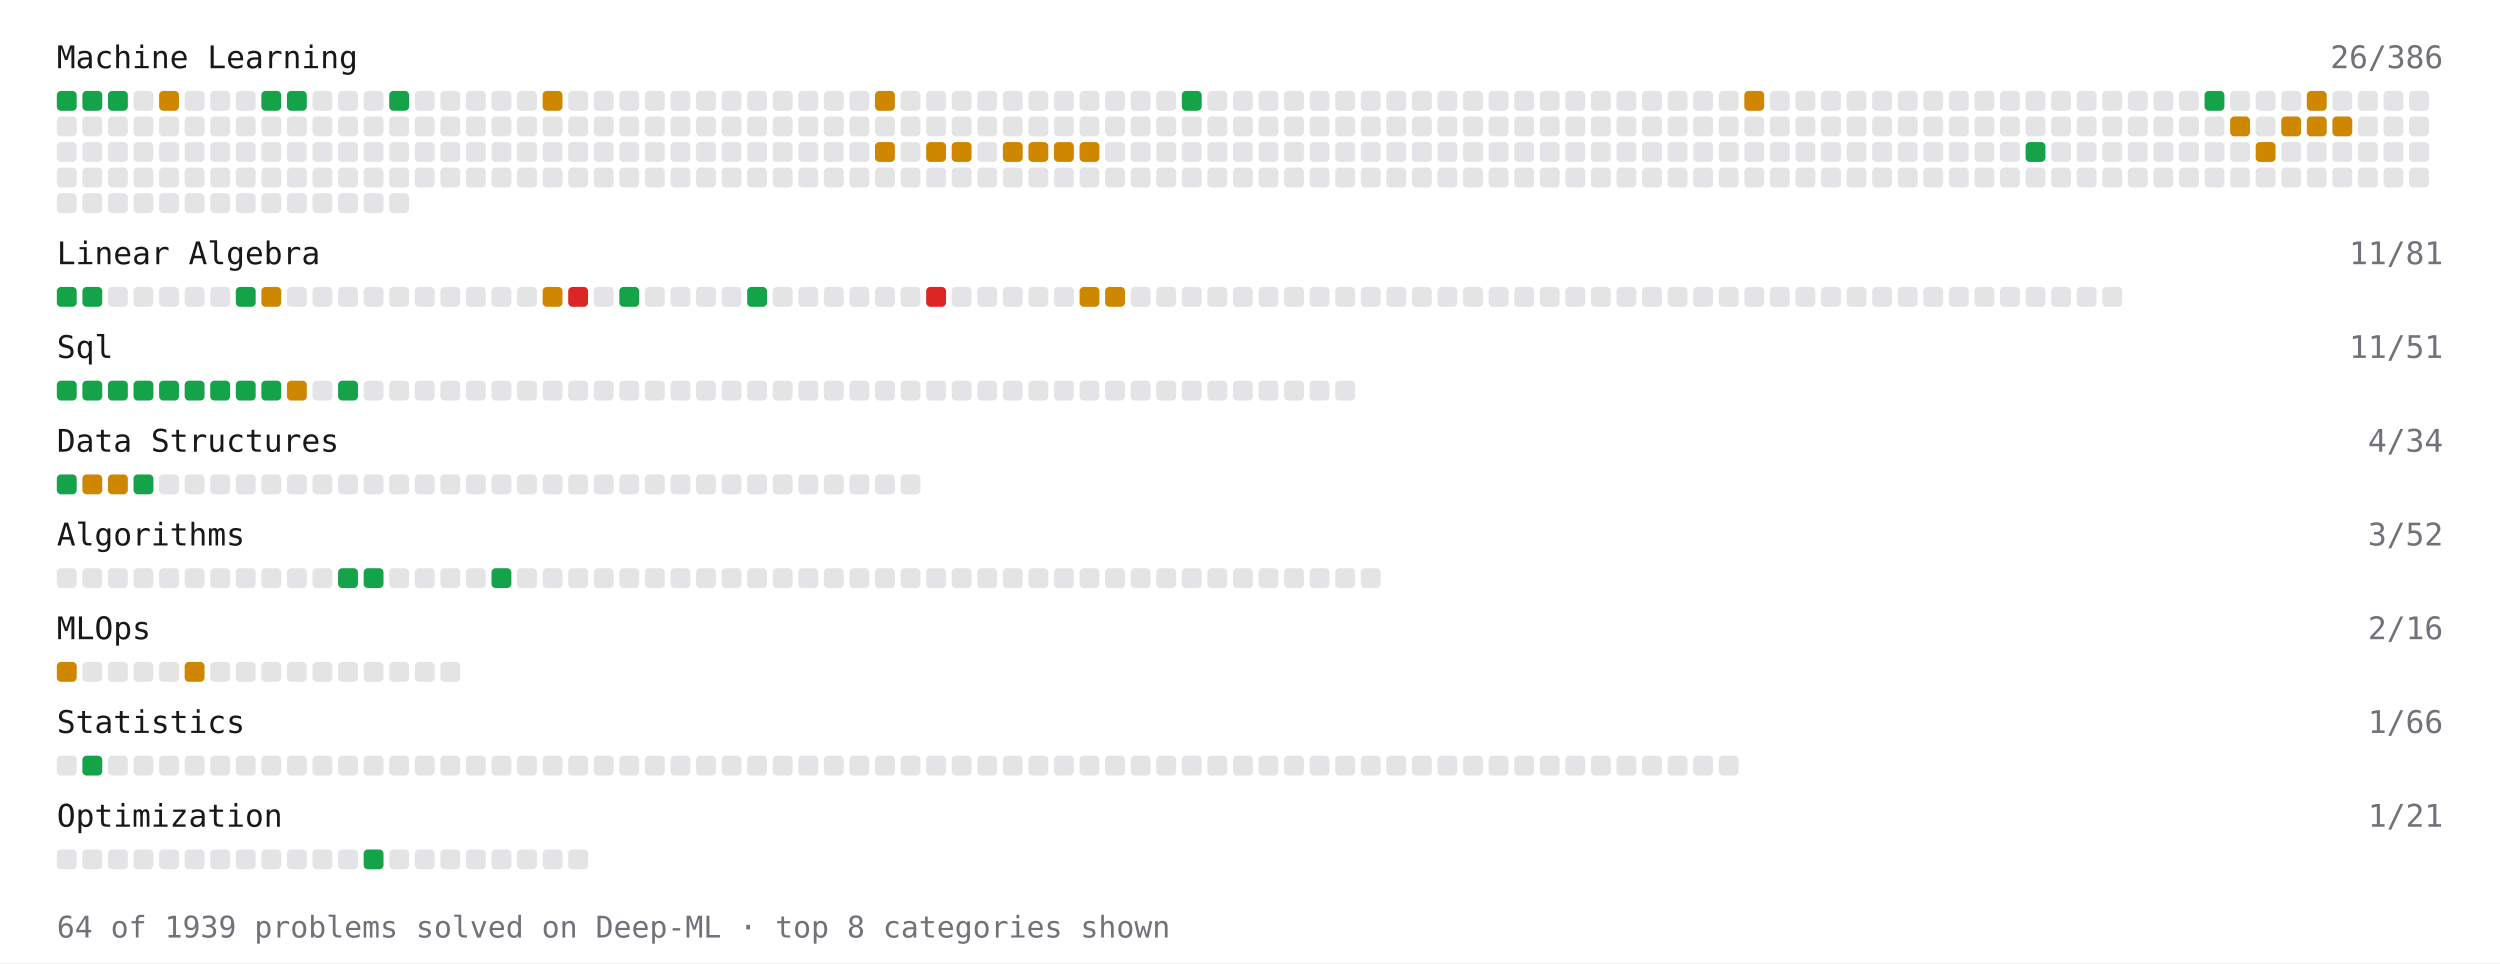
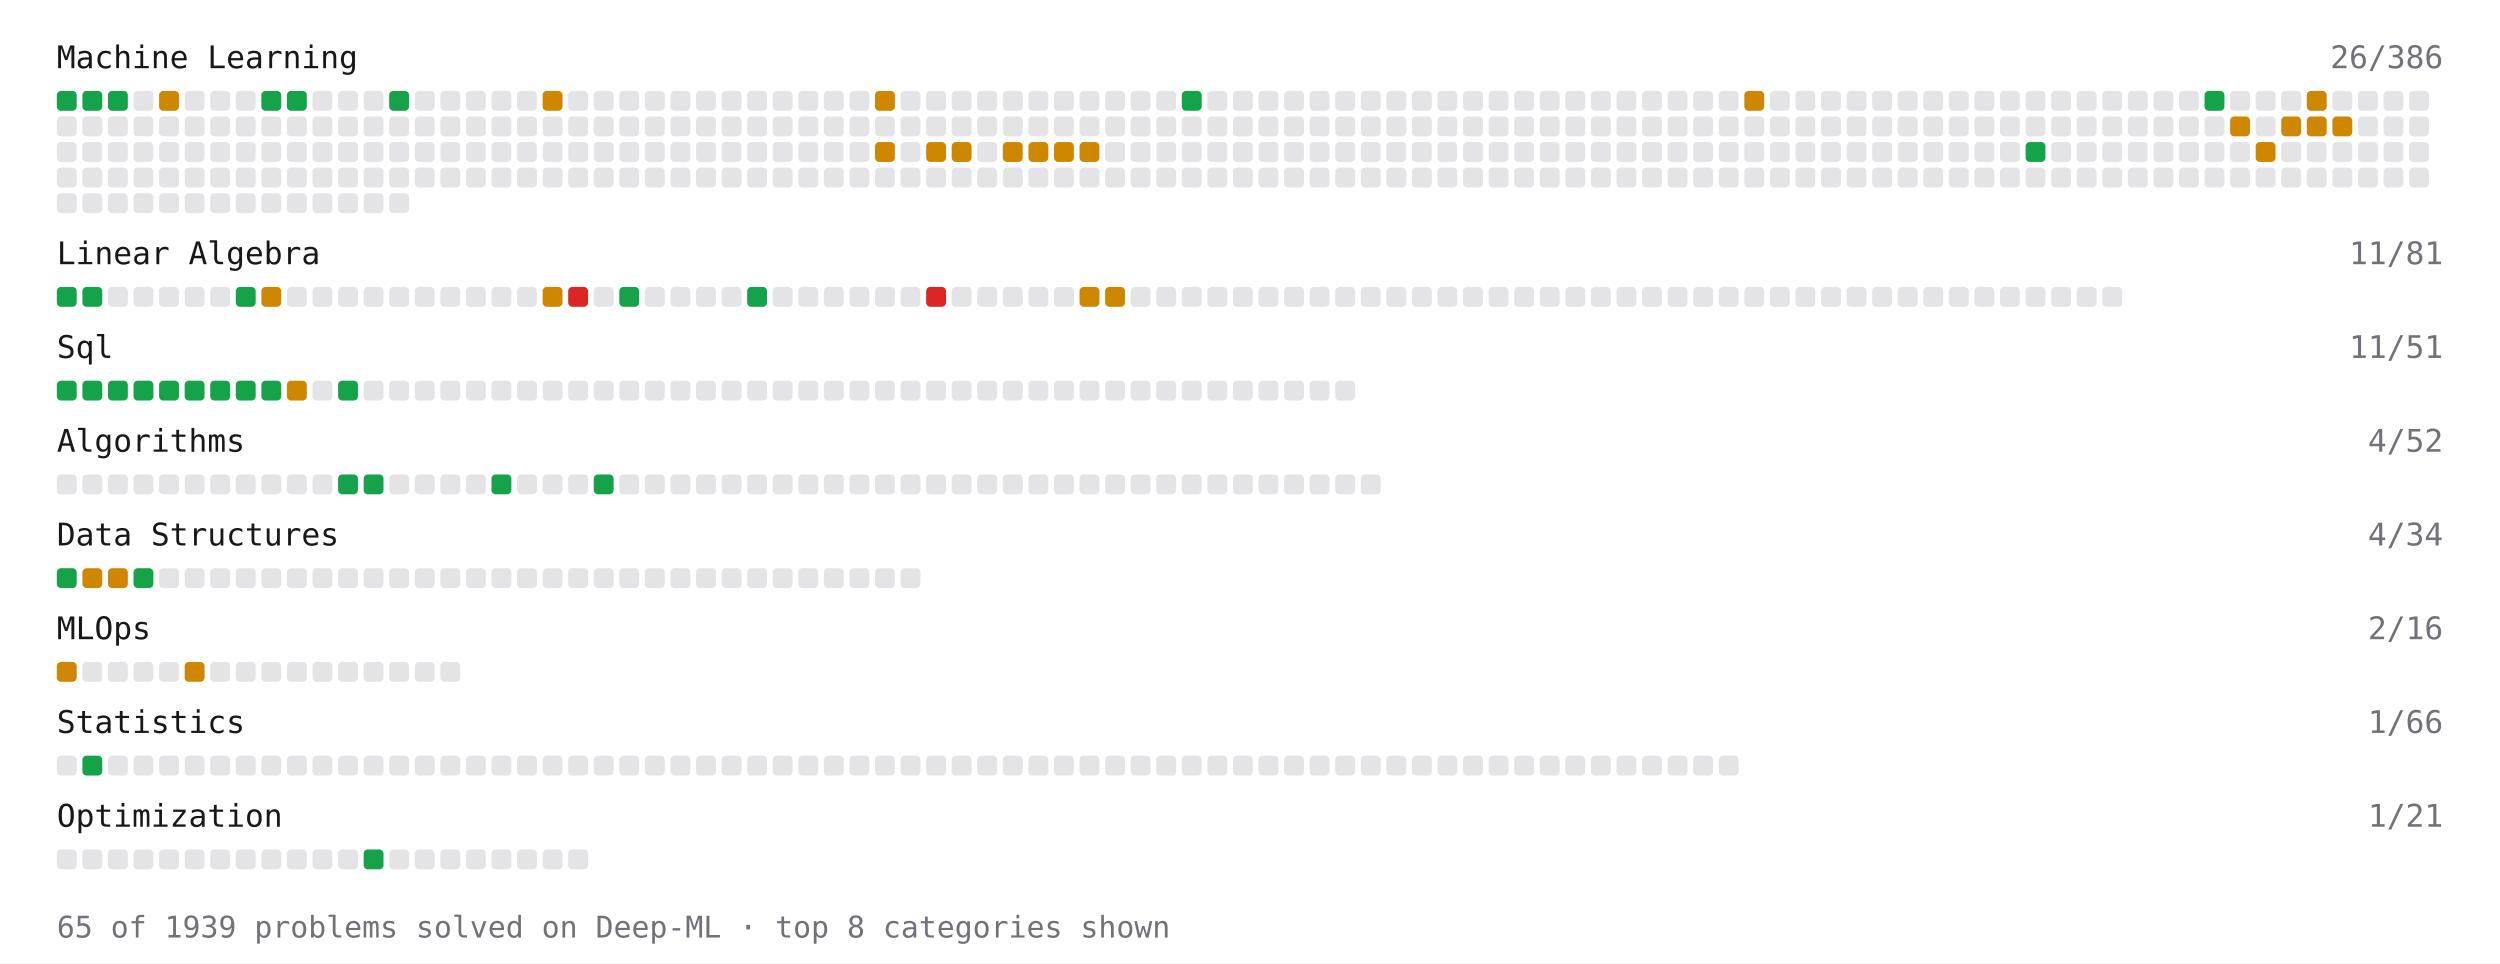
- <svg xmlns="http://www.w3.org/2000/svg" width="880" height="339" viewBox="0 0 880 339" role="img" aria-label="Deep-ML coverage: 64 of 1939 problems solved">
+ <svg xmlns="http://www.w3.org/2000/svg" width="880" height="339" viewBox="0 0 880 339" role="img" aria-label="Deep-ML coverage: 65 of 1939 problems solved">
  <style>
  .bg{fill:#ffffff}.tx{fill:#18181b}.dim{fill:#71717a}.none{fill:#e4e4e7}
  .e{fill:#15a349}.m{fill:#d08700}.h{fill:#dc2626}.u{fill:#a1a1aa}
  @media (prefers-color-scheme:dark){
    .bg{fill:#0b0b0d}.tx{fill:#fafafa}.dim{fill:#8b8b95}.none{fill:#26262b}
    .e{fill:#34d27b}.m{fill:#f5b13d}.h{fill:#f76d6d}.u{fill:#5c5c66}
  }
</style>
  <rect width="880" height="339" class="bg" />
  <text x="20" y="24" class="tx" font-size="11" font-family="ui-monospace,monospace">Machine Learning</text>
  <text x="860" y="24" class="dim" font-size="11" text-anchor="end" font-family="ui-monospace,monospace">26/386</text>
  <rect x="20" y="32" width="7" height="7" rx="1.5" class="e" />
  <rect x="29" y="32" width="7" height="7" rx="1.5" class="e" />
  <rect x="38" y="32" width="7" height="7" rx="1.5" class="e" />
  <rect x="47" y="32" width="7" height="7" rx="1.5" class="none" />
  <rect x="56" y="32" width="7" height="7" rx="1.5" class="m" />
  <rect x="65" y="32" width="7" height="7" rx="1.5" class="none" />
  <rect x="74" y="32" width="7" height="7" rx="1.5" class="none" />
  <rect x="83" y="32" width="7" height="7" rx="1.5" class="none" />
  <rect x="92" y="32" width="7" height="7" rx="1.5" class="e" />
  <rect x="101" y="32" width="7" height="7" rx="1.5" class="e" />
  <rect x="110" y="32" width="7" height="7" rx="1.5" class="none" />
  <rect x="119" y="32" width="7" height="7" rx="1.5" class="none" />
  <rect x="128" y="32" width="7" height="7" rx="1.5" class="none" />
  <rect x="137" y="32" width="7" height="7" rx="1.5" class="e" />
  <rect x="146" y="32" width="7" height="7" rx="1.5" class="none" />
  <rect x="155" y="32" width="7" height="7" rx="1.5" class="none" />
  <rect x="164" y="32" width="7" height="7" rx="1.5" class="none" />
  <rect x="173" y="32" width="7" height="7" rx="1.5" class="none" />
  <rect x="182" y="32" width="7" height="7" rx="1.5" class="none" />
  <rect x="191" y="32" width="7" height="7" rx="1.5" class="m" />
  <rect x="200" y="32" width="7" height="7" rx="1.5" class="none" />
  <rect x="209" y="32" width="7" height="7" rx="1.5" class="none" />
  <rect x="218" y="32" width="7" height="7" rx="1.5" class="none" />
  <rect x="227" y="32" width="7" height="7" rx="1.5" class="none" />
  <rect x="236" y="32" width="7" height="7" rx="1.5" class="none" />
  <rect x="245" y="32" width="7" height="7" rx="1.5" class="none" />
  <rect x="254" y="32" width="7" height="7" rx="1.5" class="none" />
  <rect x="263" y="32" width="7" height="7" rx="1.5" class="none" />
  <rect x="272" y="32" width="7" height="7" rx="1.5" class="none" />
  <rect x="281" y="32" width="7" height="7" rx="1.5" class="none" />
  <rect x="290" y="32" width="7" height="7" rx="1.5" class="none" />
  <rect x="299" y="32" width="7" height="7" rx="1.5" class="none" />
  <rect x="308" y="32" width="7" height="7" rx="1.5" class="m" />
  <rect x="317" y="32" width="7" height="7" rx="1.5" class="none" />
  <rect x="326" y="32" width="7" height="7" rx="1.5" class="none" />
  <rect x="335" y="32" width="7" height="7" rx="1.5" class="none" />
  <rect x="344" y="32" width="7" height="7" rx="1.5" class="none" />
  <rect x="353" y="32" width="7" height="7" rx="1.5" class="none" />
  <rect x="362" y="32" width="7" height="7" rx="1.5" class="none" />
  <rect x="371" y="32" width="7" height="7" rx="1.5" class="none" />
  <rect x="380" y="32" width="7" height="7" rx="1.5" class="none" />
  <rect x="389" y="32" width="7" height="7" rx="1.5" class="none" />
  <rect x="398" y="32" width="7" height="7" rx="1.5" class="none" />
  <rect x="407" y="32" width="7" height="7" rx="1.5" class="none" />
  <rect x="416" y="32" width="7" height="7" rx="1.5" class="e" />
  <rect x="425" y="32" width="7" height="7" rx="1.5" class="none" />
  <rect x="434" y="32" width="7" height="7" rx="1.5" class="none" />
  <rect x="443" y="32" width="7" height="7" rx="1.5" class="none" />
  <rect x="452" y="32" width="7" height="7" rx="1.5" class="none" />
  <rect x="461" y="32" width="7" height="7" rx="1.5" class="none" />
  <rect x="470" y="32" width="7" height="7" rx="1.5" class="none" />
  <rect x="479" y="32" width="7" height="7" rx="1.5" class="none" />
  <rect x="488" y="32" width="7" height="7" rx="1.5" class="none" />
  <rect x="497" y="32" width="7" height="7" rx="1.5" class="none" />
  <rect x="506" y="32" width="7" height="7" rx="1.5" class="none" />
  <rect x="515" y="32" width="7" height="7" rx="1.5" class="none" />
  <rect x="524" y="32" width="7" height="7" rx="1.5" class="none" />
  <rect x="533" y="32" width="7" height="7" rx="1.5" class="none" />
  <rect x="542" y="32" width="7" height="7" rx="1.5" class="none" />
  <rect x="551" y="32" width="7" height="7" rx="1.5" class="none" />
  <rect x="560" y="32" width="7" height="7" rx="1.5" class="none" />
  <rect x="569" y="32" width="7" height="7" rx="1.5" class="none" />
  <rect x="578" y="32" width="7" height="7" rx="1.5" class="none" />
  <rect x="587" y="32" width="7" height="7" rx="1.5" class="none" />
  <rect x="596" y="32" width="7" height="7" rx="1.5" class="none" />
  <rect x="605" y="32" width="7" height="7" rx="1.5" class="none" />
  <rect x="614" y="32" width="7" height="7" rx="1.5" class="m" />
  <rect x="623" y="32" width="7" height="7" rx="1.5" class="none" />
  <rect x="632" y="32" width="7" height="7" rx="1.5" class="none" />
  <rect x="641" y="32" width="7" height="7" rx="1.5" class="none" />
  <rect x="650" y="32" width="7" height="7" rx="1.5" class="none" />
  <rect x="659" y="32" width="7" height="7" rx="1.5" class="none" />
  <rect x="668" y="32" width="7" height="7" rx="1.5" class="none" />
  <rect x="677" y="32" width="7" height="7" rx="1.5" class="none" />
  <rect x="686" y="32" width="7" height="7" rx="1.5" class="none" />
  <rect x="695" y="32" width="7" height="7" rx="1.5" class="none" />
  <rect x="704" y="32" width="7" height="7" rx="1.5" class="none" />
  <rect x="713" y="32" width="7" height="7" rx="1.5" class="none" />
  <rect x="722" y="32" width="7" height="7" rx="1.5" class="none" />
  <rect x="731" y="32" width="7" height="7" rx="1.5" class="none" />
  <rect x="740" y="32" width="7" height="7" rx="1.5" class="none" />
  <rect x="749" y="32" width="7" height="7" rx="1.5" class="none" />
  <rect x="758" y="32" width="7" height="7" rx="1.5" class="none" />
  <rect x="767" y="32" width="7" height="7" rx="1.5" class="none" />
  <rect x="776" y="32" width="7" height="7" rx="1.5" class="e" />
  <rect x="785" y="32" width="7" height="7" rx="1.5" class="none" />
  <rect x="794" y="32" width="7" height="7" rx="1.5" class="none" />
  <rect x="803" y="32" width="7" height="7" rx="1.5" class="none" />
  <rect x="812" y="32" width="7" height="7" rx="1.5" class="m" />
  <rect x="821" y="32" width="7" height="7" rx="1.5" class="none" />
  <rect x="830" y="32" width="7" height="7" rx="1.5" class="none" />
  <rect x="839" y="32" width="7" height="7" rx="1.5" class="none" />
  <rect x="848" y="32" width="7" height="7" rx="1.5" class="none" />
  <rect x="20" y="41" width="7" height="7" rx="1.5" class="none" />
  <rect x="29" y="41" width="7" height="7" rx="1.5" class="none" />
  <rect x="38" y="41" width="7" height="7" rx="1.5" class="none" />
  <rect x="47" y="41" width="7" height="7" rx="1.5" class="none" />
  <rect x="56" y="41" width="7" height="7" rx="1.5" class="none" />
  <rect x="65" y="41" width="7" height="7" rx="1.5" class="none" />
  <rect x="74" y="41" width="7" height="7" rx="1.5" class="none" />
  <rect x="83" y="41" width="7" height="7" rx="1.5" class="none" />
  <rect x="92" y="41" width="7" height="7" rx="1.5" class="none" />
  <rect x="101" y="41" width="7" height="7" rx="1.5" class="none" />
  <rect x="110" y="41" width="7" height="7" rx="1.5" class="none" />
  <rect x="119" y="41" width="7" height="7" rx="1.5" class="none" />
  <rect x="128" y="41" width="7" height="7" rx="1.5" class="none" />
  <rect x="137" y="41" width="7" height="7" rx="1.5" class="none" />
  <rect x="146" y="41" width="7" height="7" rx="1.5" class="none" />
  <rect x="155" y="41" width="7" height="7" rx="1.5" class="none" />
  <rect x="164" y="41" width="7" height="7" rx="1.5" class="none" />
  <rect x="173" y="41" width="7" height="7" rx="1.5" class="none" />
  <rect x="182" y="41" width="7" height="7" rx="1.5" class="none" />
  <rect x="191" y="41" width="7" height="7" rx="1.5" class="none" />
  <rect x="200" y="41" width="7" height="7" rx="1.5" class="none" />
  <rect x="209" y="41" width="7" height="7" rx="1.5" class="none" />
  <rect x="218" y="41" width="7" height="7" rx="1.5" class="none" />
  <rect x="227" y="41" width="7" height="7" rx="1.5" class="none" />
  <rect x="236" y="41" width="7" height="7" rx="1.5" class="none" />
  <rect x="245" y="41" width="7" height="7" rx="1.5" class="none" />
  <rect x="254" y="41" width="7" height="7" rx="1.5" class="none" />
  <rect x="263" y="41" width="7" height="7" rx="1.5" class="none" />
  <rect x="272" y="41" width="7" height="7" rx="1.5" class="none" />
  <rect x="281" y="41" width="7" height="7" rx="1.5" class="none" />
  <rect x="290" y="41" width="7" height="7" rx="1.5" class="none" />
  <rect x="299" y="41" width="7" height="7" rx="1.5" class="none" />
  <rect x="308" y="41" width="7" height="7" rx="1.5" class="none" />
  <rect x="317" y="41" width="7" height="7" rx="1.5" class="none" />
  <rect x="326" y="41" width="7" height="7" rx="1.5" class="none" />
  <rect x="335" y="41" width="7" height="7" rx="1.5" class="none" />
  <rect x="344" y="41" width="7" height="7" rx="1.5" class="none" />
  <rect x="353" y="41" width="7" height="7" rx="1.5" class="none" />
  <rect x="362" y="41" width="7" height="7" rx="1.5" class="none" />
  <rect x="371" y="41" width="7" height="7" rx="1.5" class="none" />
  <rect x="380" y="41" width="7" height="7" rx="1.5" class="none" />
  <rect x="389" y="41" width="7" height="7" rx="1.5" class="none" />
  <rect x="398" y="41" width="7" height="7" rx="1.5" class="none" />
  <rect x="407" y="41" width="7" height="7" rx="1.5" class="none" />
  <rect x="416" y="41" width="7" height="7" rx="1.5" class="none" />
  <rect x="425" y="41" width="7" height="7" rx="1.5" class="none" />
  <rect x="434" y="41" width="7" height="7" rx="1.5" class="none" />
  <rect x="443" y="41" width="7" height="7" rx="1.5" class="none" />
  <rect x="452" y="41" width="7" height="7" rx="1.5" class="none" />
  <rect x="461" y="41" width="7" height="7" rx="1.5" class="none" />
  <rect x="470" y="41" width="7" height="7" rx="1.5" class="none" />
  <rect x="479" y="41" width="7" height="7" rx="1.5" class="none" />
  <rect x="488" y="41" width="7" height="7" rx="1.5" class="none" />
  <rect x="497" y="41" width="7" height="7" rx="1.5" class="none" />
  <rect x="506" y="41" width="7" height="7" rx="1.5" class="none" />
  <rect x="515" y="41" width="7" height="7" rx="1.5" class="none" />
  <rect x="524" y="41" width="7" height="7" rx="1.5" class="none" />
  <rect x="533" y="41" width="7" height="7" rx="1.5" class="none" />
  <rect x="542" y="41" width="7" height="7" rx="1.5" class="none" />
  <rect x="551" y="41" width="7" height="7" rx="1.5" class="none" />
  <rect x="560" y="41" width="7" height="7" rx="1.5" class="none" />
  <rect x="569" y="41" width="7" height="7" rx="1.5" class="none" />
  <rect x="578" y="41" width="7" height="7" rx="1.5" class="none" />
  <rect x="587" y="41" width="7" height="7" rx="1.5" class="none" />
  <rect x="596" y="41" width="7" height="7" rx="1.5" class="none" />
  <rect x="605" y="41" width="7" height="7" rx="1.5" class="none" />
  <rect x="614" y="41" width="7" height="7" rx="1.5" class="none" />
  <rect x="623" y="41" width="7" height="7" rx="1.5" class="none" />
  <rect x="632" y="41" width="7" height="7" rx="1.5" class="none" />
  <rect x="641" y="41" width="7" height="7" rx="1.5" class="none" />
  <rect x="650" y="41" width="7" height="7" rx="1.5" class="none" />
  <rect x="659" y="41" width="7" height="7" rx="1.5" class="none" />
  <rect x="668" y="41" width="7" height="7" rx="1.5" class="none" />
  <rect x="677" y="41" width="7" height="7" rx="1.5" class="none" />
  <rect x="686" y="41" width="7" height="7" rx="1.5" class="none" />
  <rect x="695" y="41" width="7" height="7" rx="1.5" class="none" />
  <rect x="704" y="41" width="7" height="7" rx="1.5" class="none" />
  <rect x="713" y="41" width="7" height="7" rx="1.5" class="none" />
  <rect x="722" y="41" width="7" height="7" rx="1.5" class="none" />
  <rect x="731" y="41" width="7" height="7" rx="1.5" class="none" />
  <rect x="740" y="41" width="7" height="7" rx="1.5" class="none" />
  <rect x="749" y="41" width="7" height="7" rx="1.5" class="none" />
  <rect x="758" y="41" width="7" height="7" rx="1.5" class="none" />
  <rect x="767" y="41" width="7" height="7" rx="1.5" class="none" />
  <rect x="776" y="41" width="7" height="7" rx="1.5" class="none" />
  <rect x="785" y="41" width="7" height="7" rx="1.5" class="m" />
  <rect x="794" y="41" width="7" height="7" rx="1.5" class="none" />
  <rect x="803" y="41" width="7" height="7" rx="1.5" class="m" />
  <rect x="812" y="41" width="7" height="7" rx="1.5" class="m" />
  <rect x="821" y="41" width="7" height="7" rx="1.5" class="m" />
  <rect x="830" y="41" width="7" height="7" rx="1.5" class="none" />
  <rect x="839" y="41" width="7" height="7" rx="1.5" class="none" />
  <rect x="848" y="41" width="7" height="7" rx="1.5" class="none" />
  <rect x="20" y="50" width="7" height="7" rx="1.5" class="none" />
  <rect x="29" y="50" width="7" height="7" rx="1.5" class="none" />
  <rect x="38" y="50" width="7" height="7" rx="1.5" class="none" />
  <rect x="47" y="50" width="7" height="7" rx="1.5" class="none" />
  <rect x="56" y="50" width="7" height="7" rx="1.5" class="none" />
  <rect x="65" y="50" width="7" height="7" rx="1.5" class="none" />
  <rect x="74" y="50" width="7" height="7" rx="1.5" class="none" />
  <rect x="83" y="50" width="7" height="7" rx="1.5" class="none" />
  <rect x="92" y="50" width="7" height="7" rx="1.5" class="none" />
  <rect x="101" y="50" width="7" height="7" rx="1.5" class="none" />
  <rect x="110" y="50" width="7" height="7" rx="1.5" class="none" />
  <rect x="119" y="50" width="7" height="7" rx="1.5" class="none" />
  <rect x="128" y="50" width="7" height="7" rx="1.5" class="none" />
  <rect x="137" y="50" width="7" height="7" rx="1.5" class="none" />
  <rect x="146" y="50" width="7" height="7" rx="1.5" class="none" />
  <rect x="155" y="50" width="7" height="7" rx="1.5" class="none" />
  <rect x="164" y="50" width="7" height="7" rx="1.5" class="none" />
  <rect x="173" y="50" width="7" height="7" rx="1.5" class="none" />
  <rect x="182" y="50" width="7" height="7" rx="1.5" class="none" />
  <rect x="191" y="50" width="7" height="7" rx="1.5" class="none" />
  <rect x="200" y="50" width="7" height="7" rx="1.5" class="none" />
  <rect x="209" y="50" width="7" height="7" rx="1.5" class="none" />
  <rect x="218" y="50" width="7" height="7" rx="1.5" class="none" />
  <rect x="227" y="50" width="7" height="7" rx="1.5" class="none" />
  <rect x="236" y="50" width="7" height="7" rx="1.5" class="none" />
  <rect x="245" y="50" width="7" height="7" rx="1.5" class="none" />
  <rect x="254" y="50" width="7" height="7" rx="1.5" class="none" />
  <rect x="263" y="50" width="7" height="7" rx="1.5" class="none" />
  <rect x="272" y="50" width="7" height="7" rx="1.5" class="none" />
  <rect x="281" y="50" width="7" height="7" rx="1.5" class="none" />
  <rect x="290" y="50" width="7" height="7" rx="1.5" class="none" />
  <rect x="299" y="50" width="7" height="7" rx="1.5" class="none" />
  <rect x="308" y="50" width="7" height="7" rx="1.5" class="m" />
  <rect x="317" y="50" width="7" height="7" rx="1.5" class="none" />
  <rect x="326" y="50" width="7" height="7" rx="1.5" class="m" />
  <rect x="335" y="50" width="7" height="7" rx="1.5" class="m" />
  <rect x="344" y="50" width="7" height="7" rx="1.5" class="none" />
  <rect x="353" y="50" width="7" height="7" rx="1.5" class="m" />
  <rect x="362" y="50" width="7" height="7" rx="1.5" class="m" />
  <rect x="371" y="50" width="7" height="7" rx="1.5" class="m" />
  <rect x="380" y="50" width="7" height="7" rx="1.5" class="m" />
  <rect x="389" y="50" width="7" height="7" rx="1.5" class="none" />
  <rect x="398" y="50" width="7" height="7" rx="1.5" class="none" />
  <rect x="407" y="50" width="7" height="7" rx="1.5" class="none" />
  <rect x="416" y="50" width="7" height="7" rx="1.5" class="none" />
  <rect x="425" y="50" width="7" height="7" rx="1.5" class="none" />
  <rect x="434" y="50" width="7" height="7" rx="1.5" class="none" />
  <rect x="443" y="50" width="7" height="7" rx="1.5" class="none" />
  <rect x="452" y="50" width="7" height="7" rx="1.5" class="none" />
  <rect x="461" y="50" width="7" height="7" rx="1.5" class="none" />
  <rect x="470" y="50" width="7" height="7" rx="1.5" class="none" />
  <rect x="479" y="50" width="7" height="7" rx="1.5" class="none" />
  <rect x="488" y="50" width="7" height="7" rx="1.5" class="none" />
  <rect x="497" y="50" width="7" height="7" rx="1.5" class="none" />
  <rect x="506" y="50" width="7" height="7" rx="1.5" class="none" />
  <rect x="515" y="50" width="7" height="7" rx="1.5" class="none" />
  <rect x="524" y="50" width="7" height="7" rx="1.5" class="none" />
  <rect x="533" y="50" width="7" height="7" rx="1.5" class="none" />
  <rect x="542" y="50" width="7" height="7" rx="1.5" class="none" />
  <rect x="551" y="50" width="7" height="7" rx="1.5" class="none" />
  <rect x="560" y="50" width="7" height="7" rx="1.5" class="none" />
  <rect x="569" y="50" width="7" height="7" rx="1.5" class="none" />
  <rect x="578" y="50" width="7" height="7" rx="1.5" class="none" />
  <rect x="587" y="50" width="7" height="7" rx="1.5" class="none" />
  <rect x="596" y="50" width="7" height="7" rx="1.5" class="none" />
  <rect x="605" y="50" width="7" height="7" rx="1.5" class="none" />
  <rect x="614" y="50" width="7" height="7" rx="1.5" class="none" />
  <rect x="623" y="50" width="7" height="7" rx="1.5" class="none" />
  <rect x="632" y="50" width="7" height="7" rx="1.5" class="none" />
  <rect x="641" y="50" width="7" height="7" rx="1.5" class="none" />
  <rect x="650" y="50" width="7" height="7" rx="1.5" class="none" />
  <rect x="659" y="50" width="7" height="7" rx="1.5" class="none" />
  <rect x="668" y="50" width="7" height="7" rx="1.5" class="none" />
  <rect x="677" y="50" width="7" height="7" rx="1.5" class="none" />
  <rect x="686" y="50" width="7" height="7" rx="1.5" class="none" />
  <rect x="695" y="50" width="7" height="7" rx="1.5" class="none" />
  <rect x="704" y="50" width="7" height="7" rx="1.5" class="none" />
  <rect x="713" y="50" width="7" height="7" rx="1.5" class="e" />
  <rect x="722" y="50" width="7" height="7" rx="1.5" class="none" />
  <rect x="731" y="50" width="7" height="7" rx="1.5" class="none" />
  <rect x="740" y="50" width="7" height="7" rx="1.5" class="none" />
  <rect x="749" y="50" width="7" height="7" rx="1.5" class="none" />
  <rect x="758" y="50" width="7" height="7" rx="1.5" class="none" />
  <rect x="767" y="50" width="7" height="7" rx="1.5" class="none" />
  <rect x="776" y="50" width="7" height="7" rx="1.5" class="none" />
  <rect x="785" y="50" width="7" height="7" rx="1.5" class="none" />
  <rect x="794" y="50" width="7" height="7" rx="1.5" class="m" />
  <rect x="803" y="50" width="7" height="7" rx="1.5" class="none" />
  <rect x="812" y="50" width="7" height="7" rx="1.5" class="none" />
  <rect x="821" y="50" width="7" height="7" rx="1.5" class="none" />
  <rect x="830" y="50" width="7" height="7" rx="1.5" class="none" />
  <rect x="839" y="50" width="7" height="7" rx="1.5" class="none" />
  <rect x="848" y="50" width="7" height="7" rx="1.5" class="none" />
  <rect x="20" y="59" width="7" height="7" rx="1.5" class="none" />
  <rect x="29" y="59" width="7" height="7" rx="1.5" class="none" />
  <rect x="38" y="59" width="7" height="7" rx="1.5" class="none" />
  <rect x="47" y="59" width="7" height="7" rx="1.5" class="none" />
  <rect x="56" y="59" width="7" height="7" rx="1.5" class="none" />
  <rect x="65" y="59" width="7" height="7" rx="1.5" class="none" />
  <rect x="74" y="59" width="7" height="7" rx="1.5" class="none" />
  <rect x="83" y="59" width="7" height="7" rx="1.5" class="none" />
  <rect x="92" y="59" width="7" height="7" rx="1.5" class="none" />
  <rect x="101" y="59" width="7" height="7" rx="1.5" class="none" />
  <rect x="110" y="59" width="7" height="7" rx="1.5" class="none" />
  <rect x="119" y="59" width="7" height="7" rx="1.5" class="none" />
  <rect x="128" y="59" width="7" height="7" rx="1.5" class="none" />
  <rect x="137" y="59" width="7" height="7" rx="1.5" class="none" />
  <rect x="146" y="59" width="7" height="7" rx="1.5" class="none" />
  <rect x="155" y="59" width="7" height="7" rx="1.5" class="none" />
  <rect x="164" y="59" width="7" height="7" rx="1.5" class="none" />
  <rect x="173" y="59" width="7" height="7" rx="1.5" class="none" />
  <rect x="182" y="59" width="7" height="7" rx="1.5" class="none" />
  <rect x="191" y="59" width="7" height="7" rx="1.5" class="none" />
  <rect x="200" y="59" width="7" height="7" rx="1.5" class="none" />
  <rect x="209" y="59" width="7" height="7" rx="1.5" class="none" />
  <rect x="218" y="59" width="7" height="7" rx="1.5" class="none" />
  <rect x="227" y="59" width="7" height="7" rx="1.5" class="none" />
  <rect x="236" y="59" width="7" height="7" rx="1.5" class="none" />
  <rect x="245" y="59" width="7" height="7" rx="1.5" class="none" />
  <rect x="254" y="59" width="7" height="7" rx="1.5" class="none" />
  <rect x="263" y="59" width="7" height="7" rx="1.5" class="none" />
  <rect x="272" y="59" width="7" height="7" rx="1.5" class="none" />
  <rect x="281" y="59" width="7" height="7" rx="1.5" class="none" />
  <rect x="290" y="59" width="7" height="7" rx="1.5" class="none" />
  <rect x="299" y="59" width="7" height="7" rx="1.5" class="none" />
  <rect x="308" y="59" width="7" height="7" rx="1.5" class="none" />
  <rect x="317" y="59" width="7" height="7" rx="1.5" class="none" />
  <rect x="326" y="59" width="7" height="7" rx="1.5" class="none" />
  <rect x="335" y="59" width="7" height="7" rx="1.5" class="none" />
  <rect x="344" y="59" width="7" height="7" rx="1.5" class="none" />
  <rect x="353" y="59" width="7" height="7" rx="1.5" class="none" />
  <rect x="362" y="59" width="7" height="7" rx="1.5" class="none" />
  <rect x="371" y="59" width="7" height="7" rx="1.5" class="none" />
  <rect x="380" y="59" width="7" height="7" rx="1.5" class="none" />
  <rect x="389" y="59" width="7" height="7" rx="1.5" class="none" />
  <rect x="398" y="59" width="7" height="7" rx="1.5" class="none" />
  <rect x="407" y="59" width="7" height="7" rx="1.5" class="none" />
  <rect x="416" y="59" width="7" height="7" rx="1.5" class="none" />
  <rect x="425" y="59" width="7" height="7" rx="1.5" class="none" />
  <rect x="434" y="59" width="7" height="7" rx="1.5" class="none" />
  <rect x="443" y="59" width="7" height="7" rx="1.5" class="none" />
  <rect x="452" y="59" width="7" height="7" rx="1.5" class="none" />
  <rect x="461" y="59" width="7" height="7" rx="1.5" class="none" />
  <rect x="470" y="59" width="7" height="7" rx="1.5" class="none" />
  <rect x="479" y="59" width="7" height="7" rx="1.5" class="none" />
  <rect x="488" y="59" width="7" height="7" rx="1.5" class="none" />
  <rect x="497" y="59" width="7" height="7" rx="1.5" class="none" />
  <rect x="506" y="59" width="7" height="7" rx="1.5" class="none" />
  <rect x="515" y="59" width="7" height="7" rx="1.5" class="none" />
  <rect x="524" y="59" width="7" height="7" rx="1.5" class="none" />
  <rect x="533" y="59" width="7" height="7" rx="1.5" class="none" />
  <rect x="542" y="59" width="7" height="7" rx="1.5" class="none" />
  <rect x="551" y="59" width="7" height="7" rx="1.5" class="none" />
  <rect x="560" y="59" width="7" height="7" rx="1.5" class="none" />
  <rect x="569" y="59" width="7" height="7" rx="1.5" class="none" />
  <rect x="578" y="59" width="7" height="7" rx="1.5" class="none" />
  <rect x="587" y="59" width="7" height="7" rx="1.5" class="none" />
  <rect x="596" y="59" width="7" height="7" rx="1.5" class="none" />
  <rect x="605" y="59" width="7" height="7" rx="1.5" class="none" />
  <rect x="614" y="59" width="7" height="7" rx="1.5" class="none" />
  <rect x="623" y="59" width="7" height="7" rx="1.5" class="none" />
  <rect x="632" y="59" width="7" height="7" rx="1.5" class="none" />
  <rect x="641" y="59" width="7" height="7" rx="1.5" class="none" />
  <rect x="650" y="59" width="7" height="7" rx="1.5" class="none" />
  <rect x="659" y="59" width="7" height="7" rx="1.5" class="none" />
  <rect x="668" y="59" width="7" height="7" rx="1.5" class="none" />
  <rect x="677" y="59" width="7" height="7" rx="1.5" class="none" />
  <rect x="686" y="59" width="7" height="7" rx="1.5" class="none" />
  <rect x="695" y="59" width="7" height="7" rx="1.5" class="none" />
  <rect x="704" y="59" width="7" height="7" rx="1.5" class="none" />
  <rect x="713" y="59" width="7" height="7" rx="1.5" class="none" />
  <rect x="722" y="59" width="7" height="7" rx="1.5" class="none" />
  <rect x="731" y="59" width="7" height="7" rx="1.5" class="none" />
  <rect x="740" y="59" width="7" height="7" rx="1.5" class="none" />
  <rect x="749" y="59" width="7" height="7" rx="1.5" class="none" />
  <rect x="758" y="59" width="7" height="7" rx="1.5" class="none" />
  <rect x="767" y="59" width="7" height="7" rx="1.5" class="none" />
  <rect x="776" y="59" width="7" height="7" rx="1.5" class="none" />
  <rect x="785" y="59" width="7" height="7" rx="1.5" class="none" />
  <rect x="794" y="59" width="7" height="7" rx="1.5" class="none" />
  <rect x="803" y="59" width="7" height="7" rx="1.5" class="none" />
  <rect x="812" y="59" width="7" height="7" rx="1.5" class="none" />
  <rect x="821" y="59" width="7" height="7" rx="1.5" class="none" />
  <rect x="830" y="59" width="7" height="7" rx="1.5" class="none" />
  <rect x="839" y="59" width="7" height="7" rx="1.5" class="none" />
  <rect x="848" y="59" width="7" height="7" rx="1.5" class="none" />
  <rect x="20" y="68" width="7" height="7" rx="1.5" class="none" />
  <rect x="29" y="68" width="7" height="7" rx="1.5" class="none" />
  <rect x="38" y="68" width="7" height="7" rx="1.5" class="none" />
  <rect x="47" y="68" width="7" height="7" rx="1.5" class="none" />
  <rect x="56" y="68" width="7" height="7" rx="1.5" class="none" />
  <rect x="65" y="68" width="7" height="7" rx="1.5" class="none" />
  <rect x="74" y="68" width="7" height="7" rx="1.5" class="none" />
  <rect x="83" y="68" width="7" height="7" rx="1.5" class="none" />
  <rect x="92" y="68" width="7" height="7" rx="1.5" class="none" />
  <rect x="101" y="68" width="7" height="7" rx="1.5" class="none" />
  <rect x="110" y="68" width="7" height="7" rx="1.5" class="none" />
  <rect x="119" y="68" width="7" height="7" rx="1.5" class="none" />
  <rect x="128" y="68" width="7" height="7" rx="1.5" class="none" />
  <rect x="137" y="68" width="7" height="7" rx="1.5" class="none" />
  <text x="20" y="93" class="tx" font-size="11" font-family="ui-monospace,monospace">Linear Algebra</text>
  <text x="860" y="93" class="dim" font-size="11" text-anchor="end" font-family="ui-monospace,monospace">11/81</text>
  <rect x="20" y="101" width="7" height="7" rx="1.5" class="e" />
  <rect x="29" y="101" width="7" height="7" rx="1.5" class="e" />
  <rect x="38" y="101" width="7" height="7" rx="1.5" class="none" />
  <rect x="47" y="101" width="7" height="7" rx="1.5" class="none" />
  <rect x="56" y="101" width="7" height="7" rx="1.5" class="none" />
  <rect x="65" y="101" width="7" height="7" rx="1.5" class="none" />
  <rect x="74" y="101" width="7" height="7" rx="1.5" class="none" />
  <rect x="83" y="101" width="7" height="7" rx="1.5" class="e" />
  <rect x="92" y="101" width="7" height="7" rx="1.5" class="m" />
  <rect x="101" y="101" width="7" height="7" rx="1.5" class="none" />
  <rect x="110" y="101" width="7" height="7" rx="1.5" class="none" />
  <rect x="119" y="101" width="7" height="7" rx="1.5" class="none" />
  <rect x="128" y="101" width="7" height="7" rx="1.5" class="none" />
  <rect x="137" y="101" width="7" height="7" rx="1.5" class="none" />
  <rect x="146" y="101" width="7" height="7" rx="1.5" class="none" />
  <rect x="155" y="101" width="7" height="7" rx="1.5" class="none" />
  <rect x="164" y="101" width="7" height="7" rx="1.5" class="none" />
  <rect x="173" y="101" width="7" height="7" rx="1.5" class="none" />
  <rect x="182" y="101" width="7" height="7" rx="1.5" class="none" />
  <rect x="191" y="101" width="7" height="7" rx="1.5" class="m" />
  <rect x="200" y="101" width="7" height="7" rx="1.5" class="h" />
  <rect x="209" y="101" width="7" height="7" rx="1.5" class="none" />
  <rect x="218" y="101" width="7" height="7" rx="1.5" class="e" />
  <rect x="227" y="101" width="7" height="7" rx="1.5" class="none" />
  <rect x="236" y="101" width="7" height="7" rx="1.5" class="none" />
  <rect x="245" y="101" width="7" height="7" rx="1.5" class="none" />
  <rect x="254" y="101" width="7" height="7" rx="1.5" class="none" />
  <rect x="263" y="101" width="7" height="7" rx="1.5" class="e" />
  <rect x="272" y="101" width="7" height="7" rx="1.5" class="none" />
  <rect x="281" y="101" width="7" height="7" rx="1.5" class="none" />
  <rect x="290" y="101" width="7" height="7" rx="1.5" class="none" />
  <rect x="299" y="101" width="7" height="7" rx="1.5" class="none" />
  <rect x="308" y="101" width="7" height="7" rx="1.5" class="none" />
  <rect x="317" y="101" width="7" height="7" rx="1.5" class="none" />
  <rect x="326" y="101" width="7" height="7" rx="1.5" class="h" />
  <rect x="335" y="101" width="7" height="7" rx="1.5" class="none" />
  <rect x="344" y="101" width="7" height="7" rx="1.5" class="none" />
  <rect x="353" y="101" width="7" height="7" rx="1.5" class="none" />
  <rect x="362" y="101" width="7" height="7" rx="1.5" class="none" />
  <rect x="371" y="101" width="7" height="7" rx="1.5" class="none" />
  <rect x="380" y="101" width="7" height="7" rx="1.5" class="m" />
  <rect x="389" y="101" width="7" height="7" rx="1.5" class="m" />
  <rect x="398" y="101" width="7" height="7" rx="1.5" class="none" />
  <rect x="407" y="101" width="7" height="7" rx="1.5" class="none" />
  <rect x="416" y="101" width="7" height="7" rx="1.5" class="none" />
  <rect x="425" y="101" width="7" height="7" rx="1.5" class="none" />
  <rect x="434" y="101" width="7" height="7" rx="1.5" class="none" />
  <rect x="443" y="101" width="7" height="7" rx="1.5" class="none" />
  <rect x="452" y="101" width="7" height="7" rx="1.5" class="none" />
  <rect x="461" y="101" width="7" height="7" rx="1.5" class="none" />
  <rect x="470" y="101" width="7" height="7" rx="1.5" class="none" />
  <rect x="479" y="101" width="7" height="7" rx="1.5" class="none" />
  <rect x="488" y="101" width="7" height="7" rx="1.5" class="none" />
  <rect x="497" y="101" width="7" height="7" rx="1.5" class="none" />
  <rect x="506" y="101" width="7" height="7" rx="1.5" class="none" />
  <rect x="515" y="101" width="7" height="7" rx="1.5" class="none" />
  <rect x="524" y="101" width="7" height="7" rx="1.5" class="none" />
  <rect x="533" y="101" width="7" height="7" rx="1.5" class="none" />
  <rect x="542" y="101" width="7" height="7" rx="1.5" class="none" />
  <rect x="551" y="101" width="7" height="7" rx="1.5" class="none" />
  <rect x="560" y="101" width="7" height="7" rx="1.5" class="none" />
  <rect x="569" y="101" width="7" height="7" rx="1.5" class="none" />
  <rect x="578" y="101" width="7" height="7" rx="1.5" class="none" />
  <rect x="587" y="101" width="7" height="7" rx="1.5" class="none" />
  <rect x="596" y="101" width="7" height="7" rx="1.5" class="none" />
  <rect x="605" y="101" width="7" height="7" rx="1.5" class="none" />
  <rect x="614" y="101" width="7" height="7" rx="1.5" class="none" />
  <rect x="623" y="101" width="7" height="7" rx="1.5" class="none" />
  <rect x="632" y="101" width="7" height="7" rx="1.5" class="none" />
  <rect x="641" y="101" width="7" height="7" rx="1.5" class="none" />
  <rect x="650" y="101" width="7" height="7" rx="1.5" class="none" />
  <rect x="659" y="101" width="7" height="7" rx="1.5" class="none" />
  <rect x="668" y="101" width="7" height="7" rx="1.5" class="none" />
  <rect x="677" y="101" width="7" height="7" rx="1.5" class="none" />
  <rect x="686" y="101" width="7" height="7" rx="1.5" class="none" />
  <rect x="695" y="101" width="7" height="7" rx="1.5" class="none" />
  <rect x="704" y="101" width="7" height="7" rx="1.5" class="none" />
  <rect x="713" y="101" width="7" height="7" rx="1.5" class="none" />
  <rect x="722" y="101" width="7" height="7" rx="1.5" class="none" />
  <rect x="731" y="101" width="7" height="7" rx="1.5" class="none" />
  <rect x="740" y="101" width="7" height="7" rx="1.5" class="none" />
  <text x="20" y="126" class="tx" font-size="11" font-family="ui-monospace,monospace">Sql</text>
  <text x="860" y="126" class="dim" font-size="11" text-anchor="end" font-family="ui-monospace,monospace">11/51</text>
  <rect x="20" y="134" width="7" height="7" rx="1.5" class="e" />
  <rect x="29" y="134" width="7" height="7" rx="1.5" class="e" />
  <rect x="38" y="134" width="7" height="7" rx="1.5" class="e" />
  <rect x="47" y="134" width="7" height="7" rx="1.5" class="e" />
  <rect x="56" y="134" width="7" height="7" rx="1.5" class="e" />
  <rect x="65" y="134" width="7" height="7" rx="1.5" class="e" />
  <rect x="74" y="134" width="7" height="7" rx="1.5" class="e" />
  <rect x="83" y="134" width="7" height="7" rx="1.5" class="e" />
  <rect x="92" y="134" width="7" height="7" rx="1.5" class="e" />
  <rect x="101" y="134" width="7" height="7" rx="1.5" class="m" />
  <rect x="110" y="134" width="7" height="7" rx="1.5" class="none" />
  <rect x="119" y="134" width="7" height="7" rx="1.5" class="e" />
  <rect x="128" y="134" width="7" height="7" rx="1.5" class="none" />
  <rect x="137" y="134" width="7" height="7" rx="1.5" class="none" />
  <rect x="146" y="134" width="7" height="7" rx="1.5" class="none" />
  <rect x="155" y="134" width="7" height="7" rx="1.5" class="none" />
  <rect x="164" y="134" width="7" height="7" rx="1.5" class="none" />
  <rect x="173" y="134" width="7" height="7" rx="1.5" class="none" />
  <rect x="182" y="134" width="7" height="7" rx="1.5" class="none" />
  <rect x="191" y="134" width="7" height="7" rx="1.5" class="none" />
  <rect x="200" y="134" width="7" height="7" rx="1.5" class="none" />
  <rect x="209" y="134" width="7" height="7" rx="1.5" class="none" />
  <rect x="218" y="134" width="7" height="7" rx="1.5" class="none" />
  <rect x="227" y="134" width="7" height="7" rx="1.5" class="none" />
  <rect x="236" y="134" width="7" height="7" rx="1.5" class="none" />
  <rect x="245" y="134" width="7" height="7" rx="1.5" class="none" />
  <rect x="254" y="134" width="7" height="7" rx="1.5" class="none" />
  <rect x="263" y="134" width="7" height="7" rx="1.5" class="none" />
  <rect x="272" y="134" width="7" height="7" rx="1.5" class="none" />
  <rect x="281" y="134" width="7" height="7" rx="1.5" class="none" />
  <rect x="290" y="134" width="7" height="7" rx="1.5" class="none" />
  <rect x="299" y="134" width="7" height="7" rx="1.5" class="none" />
  <rect x="308" y="134" width="7" height="7" rx="1.5" class="none" />
  <rect x="317" y="134" width="7" height="7" rx="1.5" class="none" />
  <rect x="326" y="134" width="7" height="7" rx="1.5" class="none" />
  <rect x="335" y="134" width="7" height="7" rx="1.5" class="none" />
  <rect x="344" y="134" width="7" height="7" rx="1.5" class="none" />
  <rect x="353" y="134" width="7" height="7" rx="1.5" class="none" />
  <rect x="362" y="134" width="7" height="7" rx="1.5" class="none" />
  <rect x="371" y="134" width="7" height="7" rx="1.5" class="none" />
  <rect x="380" y="134" width="7" height="7" rx="1.5" class="none" />
  <rect x="389" y="134" width="7" height="7" rx="1.5" class="none" />
  <rect x="398" y="134" width="7" height="7" rx="1.5" class="none" />
  <rect x="407" y="134" width="7" height="7" rx="1.5" class="none" />
  <rect x="416" y="134" width="7" height="7" rx="1.5" class="none" />
  <rect x="425" y="134" width="7" height="7" rx="1.5" class="none" />
  <rect x="434" y="134" width="7" height="7" rx="1.5" class="none" />
  <rect x="443" y="134" width="7" height="7" rx="1.5" class="none" />
  <rect x="452" y="134" width="7" height="7" rx="1.5" class="none" />
  <rect x="461" y="134" width="7" height="7" rx="1.5" class="none" />
  <rect x="470" y="134" width="7" height="7" rx="1.5" class="none" />
-   <text x="20" y="159" class="tx" font-size="11" font-family="ui-monospace,monospace">Data Structures</text>
-   <text x="860" y="159" class="dim" font-size="11" text-anchor="end" font-family="ui-monospace,monospace">4/34</text>
-   <rect x="20" y="167" width="7" height="7" rx="1.5" class="e" />
-   <rect x="29" y="167" width="7" height="7" rx="1.5" class="m" />
-   <rect x="38" y="167" width="7" height="7" rx="1.5" class="m" />
-   <rect x="47" y="167" width="7" height="7" rx="1.5" class="e" />
+   <text x="20" y="159" class="tx" font-size="11" font-family="ui-monospace,monospace">Algorithms</text>
+   <text x="860" y="159" class="dim" font-size="11" text-anchor="end" font-family="ui-monospace,monospace">4/52</text>
+   <rect x="20" y="167" width="7" height="7" rx="1.5" class="none" />
+   <rect x="29" y="167" width="7" height="7" rx="1.5" class="none" />
+   <rect x="38" y="167" width="7" height="7" rx="1.5" class="none" />
+   <rect x="47" y="167" width="7" height="7" rx="1.5" class="none" />
  <rect x="56" y="167" width="7" height="7" rx="1.5" class="none" />
  <rect x="65" y="167" width="7" height="7" rx="1.5" class="none" />
  <rect x="74" y="167" width="7" height="7" rx="1.5" class="none" />
  <rect x="83" y="167" width="7" height="7" rx="1.5" class="none" />
  <rect x="92" y="167" width="7" height="7" rx="1.5" class="none" />
  <rect x="101" y="167" width="7" height="7" rx="1.5" class="none" />
  <rect x="110" y="167" width="7" height="7" rx="1.5" class="none" />
-   <rect x="119" y="167" width="7" height="7" rx="1.5" class="none" />
-   <rect x="128" y="167" width="7" height="7" rx="1.5" class="none" />
+   <rect x="119" y="167" width="7" height="7" rx="1.5" class="e" />
+   <rect x="128" y="167" width="7" height="7" rx="1.5" class="e" />
  <rect x="137" y="167" width="7" height="7" rx="1.5" class="none" />
  <rect x="146" y="167" width="7" height="7" rx="1.5" class="none" />
  <rect x="155" y="167" width="7" height="7" rx="1.5" class="none" />
  <rect x="164" y="167" width="7" height="7" rx="1.5" class="none" />
-   <rect x="173" y="167" width="7" height="7" rx="1.5" class="none" />
+   <rect x="173" y="167" width="7" height="7" rx="1.5" class="e" />
  <rect x="182" y="167" width="7" height="7" rx="1.5" class="none" />
  <rect x="191" y="167" width="7" height="7" rx="1.5" class="none" />
  <rect x="200" y="167" width="7" height="7" rx="1.5" class="none" />
-   <rect x="209" y="167" width="7" height="7" rx="1.5" class="none" />
+   <rect x="209" y="167" width="7" height="7" rx="1.5" class="e" />
  <rect x="218" y="167" width="7" height="7" rx="1.5" class="none" />
  <rect x="227" y="167" width="7" height="7" rx="1.5" class="none" />
  <rect x="236" y="167" width="7" height="7" rx="1.5" class="none" />
  <rect x="245" y="167" width="7" height="7" rx="1.5" class="none" />
  <rect x="254" y="167" width="7" height="7" rx="1.5" class="none" />
  <rect x="263" y="167" width="7" height="7" rx="1.5" class="none" />
  <rect x="272" y="167" width="7" height="7" rx="1.5" class="none" />
  <rect x="281" y="167" width="7" height="7" rx="1.5" class="none" />
  <rect x="290" y="167" width="7" height="7" rx="1.5" class="none" />
  <rect x="299" y="167" width="7" height="7" rx="1.5" class="none" />
  <rect x="308" y="167" width="7" height="7" rx="1.5" class="none" />
  <rect x="317" y="167" width="7" height="7" rx="1.5" class="none" />
-   <text x="20" y="192" class="tx" font-size="11" font-family="ui-monospace,monospace">Algorithms</text>
-   <text x="860" y="192" class="dim" font-size="11" text-anchor="end" font-family="ui-monospace,monospace">3/52</text>
-   <rect x="20" y="200" width="7" height="7" rx="1.5" class="none" />
-   <rect x="29" y="200" width="7" height="7" rx="1.5" class="none" />
-   <rect x="38" y="200" width="7" height="7" rx="1.5" class="none" />
-   <rect x="47" y="200" width="7" height="7" rx="1.5" class="none" />
+   <rect x="326" y="167" width="7" height="7" rx="1.5" class="none" />
+   <rect x="335" y="167" width="7" height="7" rx="1.5" class="none" />
+   <rect x="344" y="167" width="7" height="7" rx="1.5" class="none" />
+   <rect x="353" y="167" width="7" height="7" rx="1.5" class="none" />
+   <rect x="362" y="167" width="7" height="7" rx="1.5" class="none" />
+   <rect x="371" y="167" width="7" height="7" rx="1.5" class="none" />
+   <rect x="380" y="167" width="7" height="7" rx="1.5" class="none" />
+   <rect x="389" y="167" width="7" height="7" rx="1.5" class="none" />
+   <rect x="398" y="167" width="7" height="7" rx="1.5" class="none" />
+   <rect x="407" y="167" width="7" height="7" rx="1.5" class="none" />
+   <rect x="416" y="167" width="7" height="7" rx="1.5" class="none" />
+   <rect x="425" y="167" width="7" height="7" rx="1.5" class="none" />
+   <rect x="434" y="167" width="7" height="7" rx="1.5" class="none" />
+   <rect x="443" y="167" width="7" height="7" rx="1.5" class="none" />
+   <rect x="452" y="167" width="7" height="7" rx="1.5" class="none" />
+   <rect x="461" y="167" width="7" height="7" rx="1.5" class="none" />
+   <rect x="470" y="167" width="7" height="7" rx="1.5" class="none" />
+   <rect x="479" y="167" width="7" height="7" rx="1.5" class="none" />
+   <text x="20" y="192" class="tx" font-size="11" font-family="ui-monospace,monospace">Data Structures</text>
+   <text x="860" y="192" class="dim" font-size="11" text-anchor="end" font-family="ui-monospace,monospace">4/34</text>
+   <rect x="20" y="200" width="7" height="7" rx="1.5" class="e" />
+   <rect x="29" y="200" width="7" height="7" rx="1.5" class="m" />
+   <rect x="38" y="200" width="7" height="7" rx="1.5" class="m" />
+   <rect x="47" y="200" width="7" height="7" rx="1.5" class="e" />
  <rect x="56" y="200" width="7" height="7" rx="1.5" class="none" />
  <rect x="65" y="200" width="7" height="7" rx="1.5" class="none" />
  <rect x="74" y="200" width="7" height="7" rx="1.5" class="none" />
  <rect x="83" y="200" width="7" height="7" rx="1.5" class="none" />
  <rect x="92" y="200" width="7" height="7" rx="1.5" class="none" />
  <rect x="101" y="200" width="7" height="7" rx="1.5" class="none" />
  <rect x="110" y="200" width="7" height="7" rx="1.5" class="none" />
-   <rect x="119" y="200" width="7" height="7" rx="1.5" class="e" />
-   <rect x="128" y="200" width="7" height="7" rx="1.5" class="e" />
+   <rect x="119" y="200" width="7" height="7" rx="1.5" class="none" />
+   <rect x="128" y="200" width="7" height="7" rx="1.5" class="none" />
  <rect x="137" y="200" width="7" height="7" rx="1.5" class="none" />
  <rect x="146" y="200" width="7" height="7" rx="1.5" class="none" />
  <rect x="155" y="200" width="7" height="7" rx="1.5" class="none" />
  <rect x="164" y="200" width="7" height="7" rx="1.5" class="none" />
-   <rect x="173" y="200" width="7" height="7" rx="1.5" class="e" />
+   <rect x="173" y="200" width="7" height="7" rx="1.5" class="none" />
  <rect x="182" y="200" width="7" height="7" rx="1.5" class="none" />
  <rect x="191" y="200" width="7" height="7" rx="1.5" class="none" />
  <rect x="200" y="200" width="7" height="7" rx="1.5" class="none" />
  <rect x="209" y="200" width="7" height="7" rx="1.5" class="none" />
  <rect x="218" y="200" width="7" height="7" rx="1.5" class="none" />
  <rect x="227" y="200" width="7" height="7" rx="1.5" class="none" />
  <rect x="236" y="200" width="7" height="7" rx="1.5" class="none" />
  <rect x="245" y="200" width="7" height="7" rx="1.5" class="none" />
  <rect x="254" y="200" width="7" height="7" rx="1.5" class="none" />
  <rect x="263" y="200" width="7" height="7" rx="1.5" class="none" />
  <rect x="272" y="200" width="7" height="7" rx="1.5" class="none" />
  <rect x="281" y="200" width="7" height="7" rx="1.5" class="none" />
  <rect x="290" y="200" width="7" height="7" rx="1.5" class="none" />
  <rect x="299" y="200" width="7" height="7" rx="1.5" class="none" />
  <rect x="308" y="200" width="7" height="7" rx="1.5" class="none" />
  <rect x="317" y="200" width="7" height="7" rx="1.5" class="none" />
-   <rect x="326" y="200" width="7" height="7" rx="1.5" class="none" />
-   <rect x="335" y="200" width="7" height="7" rx="1.5" class="none" />
-   <rect x="344" y="200" width="7" height="7" rx="1.5" class="none" />
-   <rect x="353" y="200" width="7" height="7" rx="1.5" class="none" />
-   <rect x="362" y="200" width="7" height="7" rx="1.5" class="none" />
-   <rect x="371" y="200" width="7" height="7" rx="1.5" class="none" />
-   <rect x="380" y="200" width="7" height="7" rx="1.5" class="none" />
-   <rect x="389" y="200" width="7" height="7" rx="1.5" class="none" />
-   <rect x="398" y="200" width="7" height="7" rx="1.5" class="none" />
-   <rect x="407" y="200" width="7" height="7" rx="1.5" class="none" />
-   <rect x="416" y="200" width="7" height="7" rx="1.5" class="none" />
-   <rect x="425" y="200" width="7" height="7" rx="1.5" class="none" />
-   <rect x="434" y="200" width="7" height="7" rx="1.5" class="none" />
-   <rect x="443" y="200" width="7" height="7" rx="1.5" class="none" />
-   <rect x="452" y="200" width="7" height="7" rx="1.5" class="none" />
-   <rect x="461" y="200" width="7" height="7" rx="1.5" class="none" />
-   <rect x="470" y="200" width="7" height="7" rx="1.5" class="none" />
-   <rect x="479" y="200" width="7" height="7" rx="1.5" class="none" />
  <text x="20" y="225" class="tx" font-size="11" font-family="ui-monospace,monospace">MLOps</text>
  <text x="860" y="225" class="dim" font-size="11" text-anchor="end" font-family="ui-monospace,monospace">2/16</text>
  <rect x="20" y="233" width="7" height="7" rx="1.5" class="m" />
  <rect x="29" y="233" width="7" height="7" rx="1.5" class="none" />
  <rect x="38" y="233" width="7" height="7" rx="1.5" class="none" />
  <rect x="47" y="233" width="7" height="7" rx="1.5" class="none" />
  <rect x="56" y="233" width="7" height="7" rx="1.5" class="none" />
  <rect x="65" y="233" width="7" height="7" rx="1.5" class="m" />
  <rect x="74" y="233" width="7" height="7" rx="1.5" class="none" />
  <rect x="83" y="233" width="7" height="7" rx="1.5" class="none" />
  <rect x="92" y="233" width="7" height="7" rx="1.5" class="none" />
  <rect x="101" y="233" width="7" height="7" rx="1.5" class="none" />
  <rect x="110" y="233" width="7" height="7" rx="1.5" class="none" />
  <rect x="119" y="233" width="7" height="7" rx="1.5" class="none" />
  <rect x="128" y="233" width="7" height="7" rx="1.5" class="none" />
  <rect x="137" y="233" width="7" height="7" rx="1.5" class="none" />
  <rect x="146" y="233" width="7" height="7" rx="1.5" class="none" />
  <rect x="155" y="233" width="7" height="7" rx="1.5" class="none" />
  <text x="20" y="258" class="tx" font-size="11" font-family="ui-monospace,monospace">Statistics</text>
  <text x="860" y="258" class="dim" font-size="11" text-anchor="end" font-family="ui-monospace,monospace">1/66</text>
  <rect x="20" y="266" width="7" height="7" rx="1.5" class="none" />
  <rect x="29" y="266" width="7" height="7" rx="1.5" class="e" />
  <rect x="38" y="266" width="7" height="7" rx="1.5" class="none" />
  <rect x="47" y="266" width="7" height="7" rx="1.5" class="none" />
  <rect x="56" y="266" width="7" height="7" rx="1.5" class="none" />
  <rect x="65" y="266" width="7" height="7" rx="1.5" class="none" />
  <rect x="74" y="266" width="7" height="7" rx="1.5" class="none" />
  <rect x="83" y="266" width="7" height="7" rx="1.5" class="none" />
  <rect x="92" y="266" width="7" height="7" rx="1.5" class="none" />
  <rect x="101" y="266" width="7" height="7" rx="1.5" class="none" />
  <rect x="110" y="266" width="7" height="7" rx="1.5" class="none" />
  <rect x="119" y="266" width="7" height="7" rx="1.5" class="none" />
  <rect x="128" y="266" width="7" height="7" rx="1.5" class="none" />
  <rect x="137" y="266" width="7" height="7" rx="1.5" class="none" />
  <rect x="146" y="266" width="7" height="7" rx="1.5" class="none" />
  <rect x="155" y="266" width="7" height="7" rx="1.5" class="none" />
  <rect x="164" y="266" width="7" height="7" rx="1.5" class="none" />
  <rect x="173" y="266" width="7" height="7" rx="1.5" class="none" />
  <rect x="182" y="266" width="7" height="7" rx="1.5" class="none" />
  <rect x="191" y="266" width="7" height="7" rx="1.5" class="none" />
  <rect x="200" y="266" width="7" height="7" rx="1.5" class="none" />
  <rect x="209" y="266" width="7" height="7" rx="1.5" class="none" />
  <rect x="218" y="266" width="7" height="7" rx="1.5" class="none" />
  <rect x="227" y="266" width="7" height="7" rx="1.5" class="none" />
  <rect x="236" y="266" width="7" height="7" rx="1.5" class="none" />
  <rect x="245" y="266" width="7" height="7" rx="1.5" class="none" />
  <rect x="254" y="266" width="7" height="7" rx="1.5" class="none" />
  <rect x="263" y="266" width="7" height="7" rx="1.5" class="none" />
  <rect x="272" y="266" width="7" height="7" rx="1.5" class="none" />
  <rect x="281" y="266" width="7" height="7" rx="1.5" class="none" />
  <rect x="290" y="266" width="7" height="7" rx="1.5" class="none" />
  <rect x="299" y="266" width="7" height="7" rx="1.5" class="none" />
  <rect x="308" y="266" width="7" height="7" rx="1.5" class="none" />
  <rect x="317" y="266" width="7" height="7" rx="1.5" class="none" />
  <rect x="326" y="266" width="7" height="7" rx="1.5" class="none" />
  <rect x="335" y="266" width="7" height="7" rx="1.5" class="none" />
  <rect x="344" y="266" width="7" height="7" rx="1.5" class="none" />
  <rect x="353" y="266" width="7" height="7" rx="1.5" class="none" />
  <rect x="362" y="266" width="7" height="7" rx="1.5" class="none" />
  <rect x="371" y="266" width="7" height="7" rx="1.5" class="none" />
  <rect x="380" y="266" width="7" height="7" rx="1.5" class="none" />
  <rect x="389" y="266" width="7" height="7" rx="1.5" class="none" />
  <rect x="398" y="266" width="7" height="7" rx="1.5" class="none" />
  <rect x="407" y="266" width="7" height="7" rx="1.5" class="none" />
  <rect x="416" y="266" width="7" height="7" rx="1.5" class="none" />
  <rect x="425" y="266" width="7" height="7" rx="1.5" class="none" />
  <rect x="434" y="266" width="7" height="7" rx="1.5" class="none" />
  <rect x="443" y="266" width="7" height="7" rx="1.5" class="none" />
  <rect x="452" y="266" width="7" height="7" rx="1.5" class="none" />
  <rect x="461" y="266" width="7" height="7" rx="1.5" class="none" />
  <rect x="470" y="266" width="7" height="7" rx="1.5" class="none" />
  <rect x="479" y="266" width="7" height="7" rx="1.5" class="none" />
  <rect x="488" y="266" width="7" height="7" rx="1.5" class="none" />
  <rect x="497" y="266" width="7" height="7" rx="1.5" class="none" />
  <rect x="506" y="266" width="7" height="7" rx="1.5" class="none" />
  <rect x="515" y="266" width="7" height="7" rx="1.5" class="none" />
  <rect x="524" y="266" width="7" height="7" rx="1.5" class="none" />
  <rect x="533" y="266" width="7" height="7" rx="1.5" class="none" />
  <rect x="542" y="266" width="7" height="7" rx="1.5" class="none" />
  <rect x="551" y="266" width="7" height="7" rx="1.5" class="none" />
  <rect x="560" y="266" width="7" height="7" rx="1.5" class="none" />
  <rect x="569" y="266" width="7" height="7" rx="1.5" class="none" />
  <rect x="578" y="266" width="7" height="7" rx="1.5" class="none" />
  <rect x="587" y="266" width="7" height="7" rx="1.5" class="none" />
  <rect x="596" y="266" width="7" height="7" rx="1.5" class="none" />
  <rect x="605" y="266" width="7" height="7" rx="1.5" class="none" />
  <text x="20" y="291" class="tx" font-size="11" font-family="ui-monospace,monospace">Optimization</text>
  <text x="860" y="291" class="dim" font-size="11" text-anchor="end" font-family="ui-monospace,monospace">1/21</text>
  <rect x="20" y="299" width="7" height="7" rx="1.5" class="none" />
  <rect x="29" y="299" width="7" height="7" rx="1.5" class="none" />
  <rect x="38" y="299" width="7" height="7" rx="1.5" class="none" />
  <rect x="47" y="299" width="7" height="7" rx="1.5" class="none" />
  <rect x="56" y="299" width="7" height="7" rx="1.5" class="none" />
  <rect x="65" y="299" width="7" height="7" rx="1.5" class="none" />
  <rect x="74" y="299" width="7" height="7" rx="1.5" class="none" />
  <rect x="83" y="299" width="7" height="7" rx="1.5" class="none" />
  <rect x="92" y="299" width="7" height="7" rx="1.5" class="none" />
  <rect x="101" y="299" width="7" height="7" rx="1.5" class="none" />
  <rect x="110" y="299" width="7" height="7" rx="1.5" class="none" />
  <rect x="119" y="299" width="7" height="7" rx="1.5" class="none" />
  <rect x="128" y="299" width="7" height="7" rx="1.5" class="e" />
  <rect x="137" y="299" width="7" height="7" rx="1.5" class="none" />
  <rect x="146" y="299" width="7" height="7" rx="1.5" class="none" />
  <rect x="155" y="299" width="7" height="7" rx="1.5" class="none" />
  <rect x="164" y="299" width="7" height="7" rx="1.5" class="none" />
  <rect x="173" y="299" width="7" height="7" rx="1.5" class="none" />
  <rect x="182" y="299" width="7" height="7" rx="1.5" class="none" />
  <rect x="191" y="299" width="7" height="7" rx="1.5" class="none" />
  <rect x="200" y="299" width="7" height="7" rx="1.5" class="none" />
-   <text x="20" y="330" class="dim" font-size="10.5" font-family="ui-monospace,monospace">64 of 1939 problems solved on Deep-ML  ·  top 8 categories shown</text>
+   <text x="20" y="330" class="dim" font-size="10.5" font-family="ui-monospace,monospace">65 of 1939 problems solved on Deep-ML  ·  top 8 categories shown</text>
</svg>
